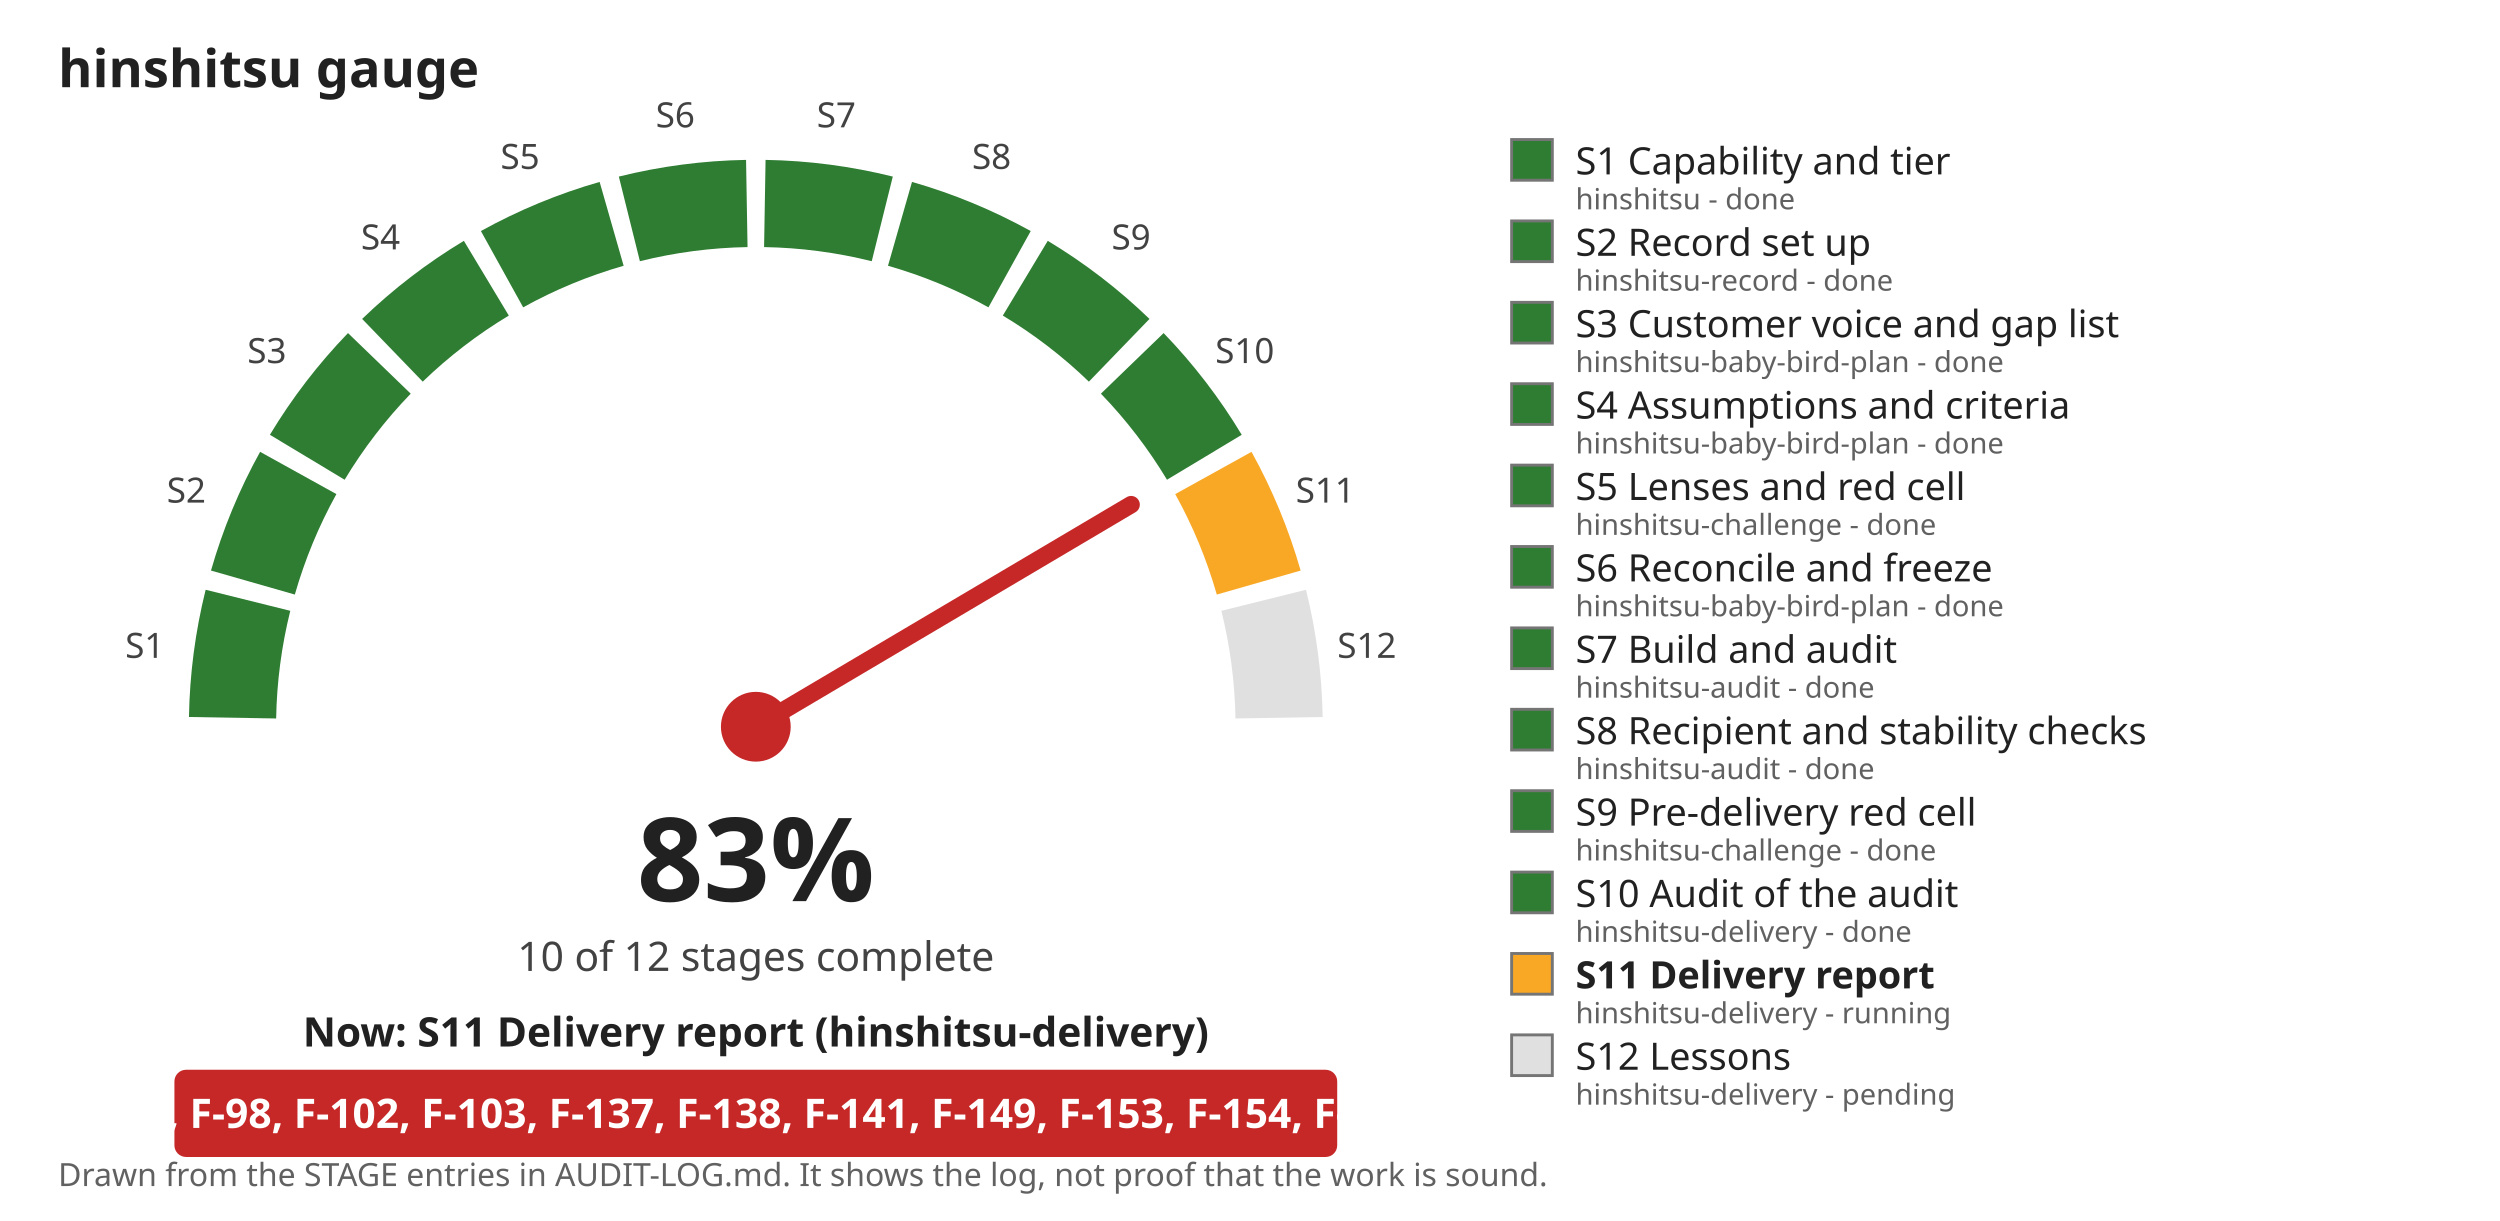
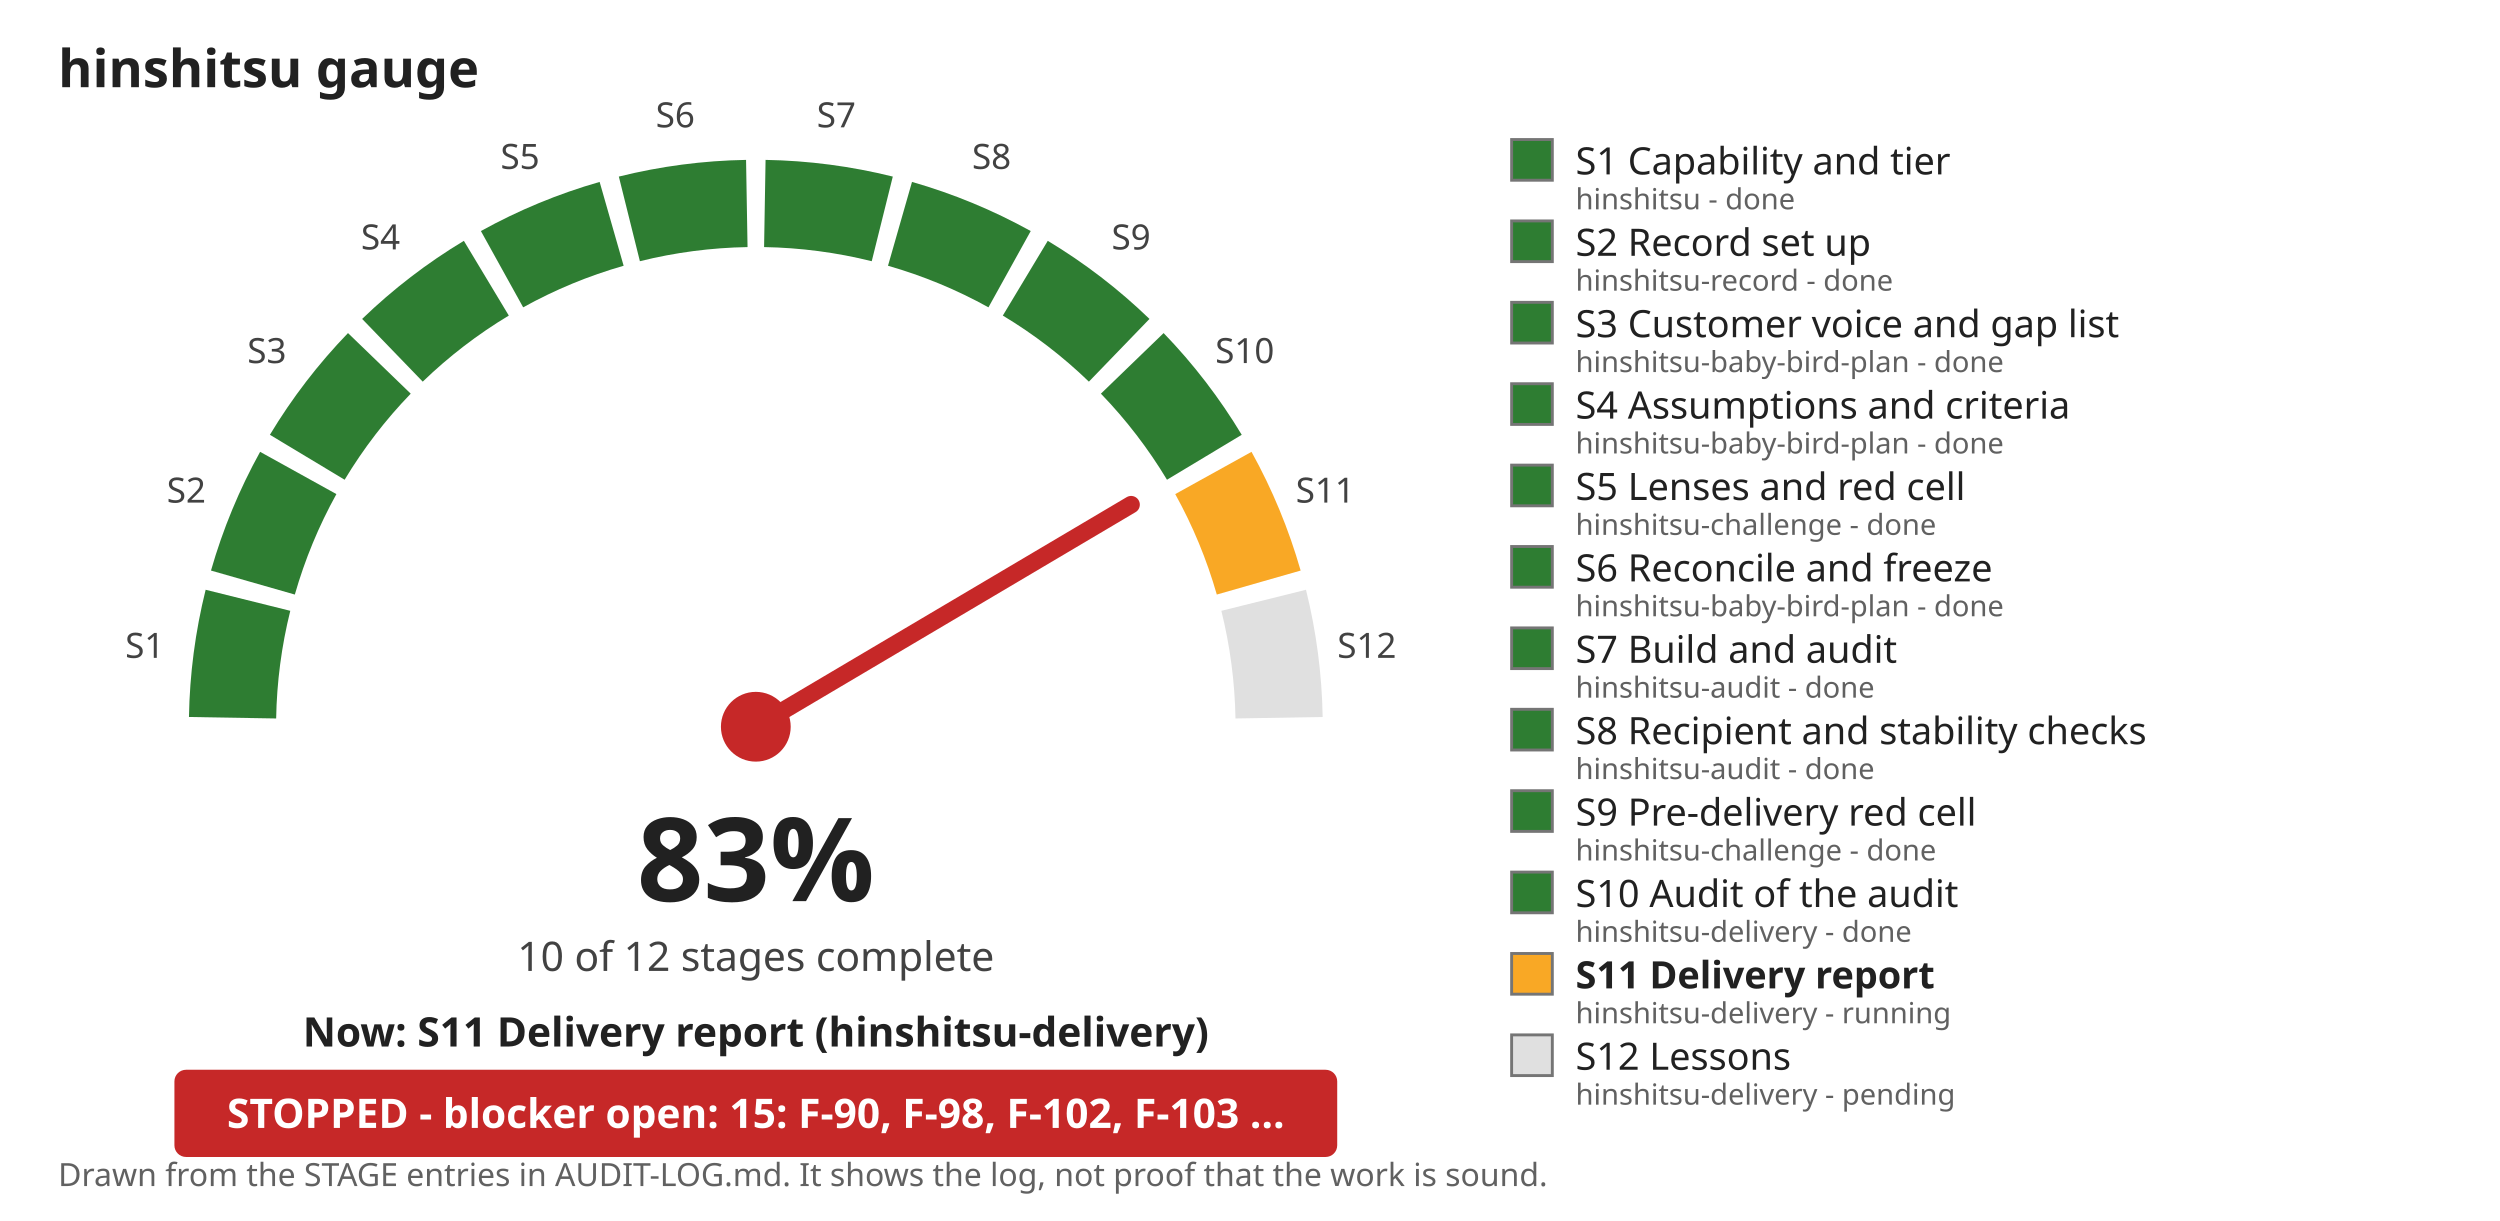
<svg xmlns="http://www.w3.org/2000/svg" viewBox="0 0 860 420" width="860" height="420" role="img" aria-label="hinshitsu gauge: 83 percent, 10 of 12 stages complete">
  <rect width="860" height="420" fill="#ffffff" />
  <text x="20" y="30" font-family="sans-serif" font-size="18" font-weight="bold" fill="#212121">hinshitsu gauge</text>
  <path d="M 80.0 246.9 A 180 180 0 0 1 85.3 206.5" fill="none" stroke="#2e7d32" stroke-width="30" />
  <text x="49.8" y="226.3" font-family="sans-serif" font-size="12" text-anchor="middle" fill="#424242">S1</text>
  <path d="M 87.0 200.4 A 180 180 0 0 1 102.6 162.7" fill="none" stroke="#2e7d32" stroke-width="30" />
  <text x="64.1" y="172.9" font-family="sans-serif" font-size="12" text-anchor="middle" fill="#424242">S2</text>
  <path d="M 105.7 157.3 A 180 180 0 0 1 130.5 125.0" fill="none" stroke="#2e7d32" stroke-width="30" />
  <text x="91.8" y="124.9" font-family="sans-serif" font-size="12" text-anchor="middle" fill="#424242">S3</text>
  <path d="M 135.0 120.5 A 180 180 0 0 1 167.3 95.7" fill="none" stroke="#2e7d32" stroke-width="30" />
  <text x="130.9" y="85.8" font-family="sans-serif" font-size="12" text-anchor="middle" fill="#424242">S4</text>
  <path d="M 172.7 92.6 A 180 180 0 0 1 210.4 77.0" fill="none" stroke="#2e7d32" stroke-width="30" />
  <text x="178.9" y="58.1" font-family="sans-serif" font-size="12" text-anchor="middle" fill="#424242">S5</text>
  <path d="M 216.5 75.3 A 180 180 0 0 1 256.9 70.0" fill="none" stroke="#2e7d32" stroke-width="30" />
  <text x="232.3" y="43.8" font-family="sans-serif" font-size="12" text-anchor="middle" fill="#424242">S6</text>
  <path d="M 263.1 70.0 A 180 180 0 0 1 303.5 75.3" fill="none" stroke="#2e7d32" stroke-width="30" />
  <text x="287.7" y="43.8" font-family="sans-serif" font-size="12" text-anchor="middle" fill="#424242">S7</text>
  <path d="M 309.6 77.0 A 180 180 0 0 1 347.3 92.6" fill="none" stroke="#2e7d32" stroke-width="30" />
  <text x="341.1" y="58.1" font-family="sans-serif" font-size="12" text-anchor="middle" fill="#424242">S8</text>
  <path d="M 352.7 95.7 A 180 180 0 0 1 385.0 120.5" fill="none" stroke="#2e7d32" stroke-width="30" />
  <text x="389.1" y="85.8" font-family="sans-serif" font-size="12" text-anchor="middle" fill="#424242">S9</text>
  <path d="M 389.5 125.0 A 180 180 0 0 1 414.3 157.3" fill="none" stroke="#2e7d32" stroke-width="30" />
  <text x="428.2" y="124.9" font-family="sans-serif" font-size="12" text-anchor="middle" fill="#424242">S10</text>
  <path d="M 417.4 162.7 A 180 180 0 0 1 433.0 200.4" fill="none" stroke="#f9a825" stroke-width="30" />
  <text x="455.9" y="172.9" font-family="sans-serif" font-size="12" text-anchor="middle" fill="#424242">S11</text>
  <path d="M 434.7 206.5 A 180 180 0 0 1 440.0 246.9" fill="none" stroke="#e0e0e0" stroke-width="30" />
  <text x="470.2" y="226.3" font-family="sans-serif" font-size="12" text-anchor="middle" fill="#424242">S12</text>
  <line x1="260.0" y1="250.0" x2="389.1" y2="173.6" stroke="#c62828" stroke-width="6" stroke-linecap="round" />
  <circle cx="260.0" cy="250.0" r="12" fill="#c62828" />
  <text x="260.0" y="310.0" font-family="sans-serif" font-size="40" font-weight="bold" text-anchor="middle" fill="#212121">83%</text>
  <text x="260.0" y="334.0" font-family="sans-serif" font-size="14" text-anchor="middle" fill="#424242">10 of 12 stages complete</text>
  <text x="260.0" y="360.0" font-family="sans-serif" font-size="14" font-weight="bold" text-anchor="middle" fill="#212121">Now: S11 Delivery report (hinshitsu-delivery)</text>
  <rect x="60" y="368.0" width="400" height="30" rx="4" fill="#c62828" />
-   <text x="260.0" y="388.0" font-family="sans-serif" font-size="14" font-weight="bold" text-anchor="middle" fill="#ffffff">STOPPED - blocker open: F-90, F-98, F-102, F-103, F-137, F-138, F-141, F-149, F-153, F-154, F-155, F-156, F-157, F-158, F-159</text>
+   <text x="260.0" y="388.0" font-family="sans-serif" font-size="14" font-weight="bold" text-anchor="middle" fill="#ffffff">STOPPED - blocker open: 15: F-90, F-98, F-102, F-103 ...</text>
  <rect x="520" y="48" width="14" height="14" fill="#2e7d32" stroke="#757575" />
  <text x="542" y="60" font-family="sans-serif" font-size="13" font-weight="normal" fill="#212121">S1 Capability and tier</text>
  <text x="542" y="72" font-family="sans-serif" font-size="10" fill="#616161">hinshitsu - done</text>
  <rect x="520" y="76" width="14" height="14" fill="#2e7d32" stroke="#757575" />
  <text x="542" y="88" font-family="sans-serif" font-size="13" font-weight="normal" fill="#212121">S2 Record set up</text>
  <text x="542" y="100" font-family="sans-serif" font-size="10" fill="#616161">hinshitsu-record - done</text>
  <rect x="520" y="104" width="14" height="14" fill="#2e7d32" stroke="#757575" />
  <text x="542" y="116" font-family="sans-serif" font-size="13" font-weight="normal" fill="#212121">S3 Customer voice and gap list</text>
  <text x="542" y="128" font-family="sans-serif" font-size="10" fill="#616161">hinshitsu-baby-bird-plan - done</text>
  <rect x="520" y="132" width="14" height="14" fill="#2e7d32" stroke="#757575" />
  <text x="542" y="144" font-family="sans-serif" font-size="13" font-weight="normal" fill="#212121">S4 Assumptions and criteria</text>
  <text x="542" y="156" font-family="sans-serif" font-size="10" fill="#616161">hinshitsu-baby-bird-plan - done</text>
  <rect x="520" y="160" width="14" height="14" fill="#2e7d32" stroke="#757575" />
  <text x="542" y="172" font-family="sans-serif" font-size="13" font-weight="normal" fill="#212121">S5 Lenses and red cell</text>
  <text x="542" y="184" font-family="sans-serif" font-size="10" fill="#616161">hinshitsu-challenge - done</text>
  <rect x="520" y="188" width="14" height="14" fill="#2e7d32" stroke="#757575" />
  <text x="542" y="200" font-family="sans-serif" font-size="13" font-weight="normal" fill="#212121">S6 Reconcile and freeze</text>
  <text x="542" y="212" font-family="sans-serif" font-size="10" fill="#616161">hinshitsu-baby-bird-plan - done</text>
  <rect x="520" y="216" width="14" height="14" fill="#2e7d32" stroke="#757575" />
  <text x="542" y="228" font-family="sans-serif" font-size="13" font-weight="normal" fill="#212121">S7 Build and audit</text>
  <text x="542" y="240" font-family="sans-serif" font-size="10" fill="#616161">hinshitsu-audit - done</text>
  <rect x="520" y="244" width="14" height="14" fill="#2e7d32" stroke="#757575" />
  <text x="542" y="256" font-family="sans-serif" font-size="13" font-weight="normal" fill="#212121">S8 Recipient and stability checks</text>
  <text x="542" y="268" font-family="sans-serif" font-size="10" fill="#616161">hinshitsu-audit - done</text>
  <rect x="520" y="272" width="14" height="14" fill="#2e7d32" stroke="#757575" />
  <text x="542" y="284" font-family="sans-serif" font-size="13" font-weight="normal" fill="#212121">S9 Pre-delivery red cell</text>
  <text x="542" y="296" font-family="sans-serif" font-size="10" fill="#616161">hinshitsu-challenge - done</text>
  <rect x="520" y="300" width="14" height="14" fill="#2e7d32" stroke="#757575" />
  <text x="542" y="312" font-family="sans-serif" font-size="13" font-weight="normal" fill="#212121">S10 Audit of the audit</text>
  <text x="542" y="324" font-family="sans-serif" font-size="10" fill="#616161">hinshitsu-delivery - done</text>
  <rect x="520" y="328" width="14" height="14" fill="#f9a825" stroke="#757575" />
  <text x="542" y="340" font-family="sans-serif" font-size="13" font-weight="bold" fill="#212121">S11 Delivery report</text>
  <text x="542" y="352" font-family="sans-serif" font-size="10" fill="#616161">hinshitsu-delivery - running</text>
  <rect x="520" y="356" width="14" height="14" fill="#e0e0e0" stroke="#757575" />
  <text x="542" y="368" font-family="sans-serif" font-size="13" font-weight="normal" fill="#212121">S12 Lessons</text>
  <text x="542" y="380" font-family="sans-serif" font-size="10" fill="#616161">hinshitsu-delivery - pending</text>
  <text x="20" y="408" font-family="sans-serif" font-size="11" fill="#616161">Drawn from the STAGE entries in AUDIT-LOG.md. It shows the log, not proof that the work is sound.</text>
</svg>
